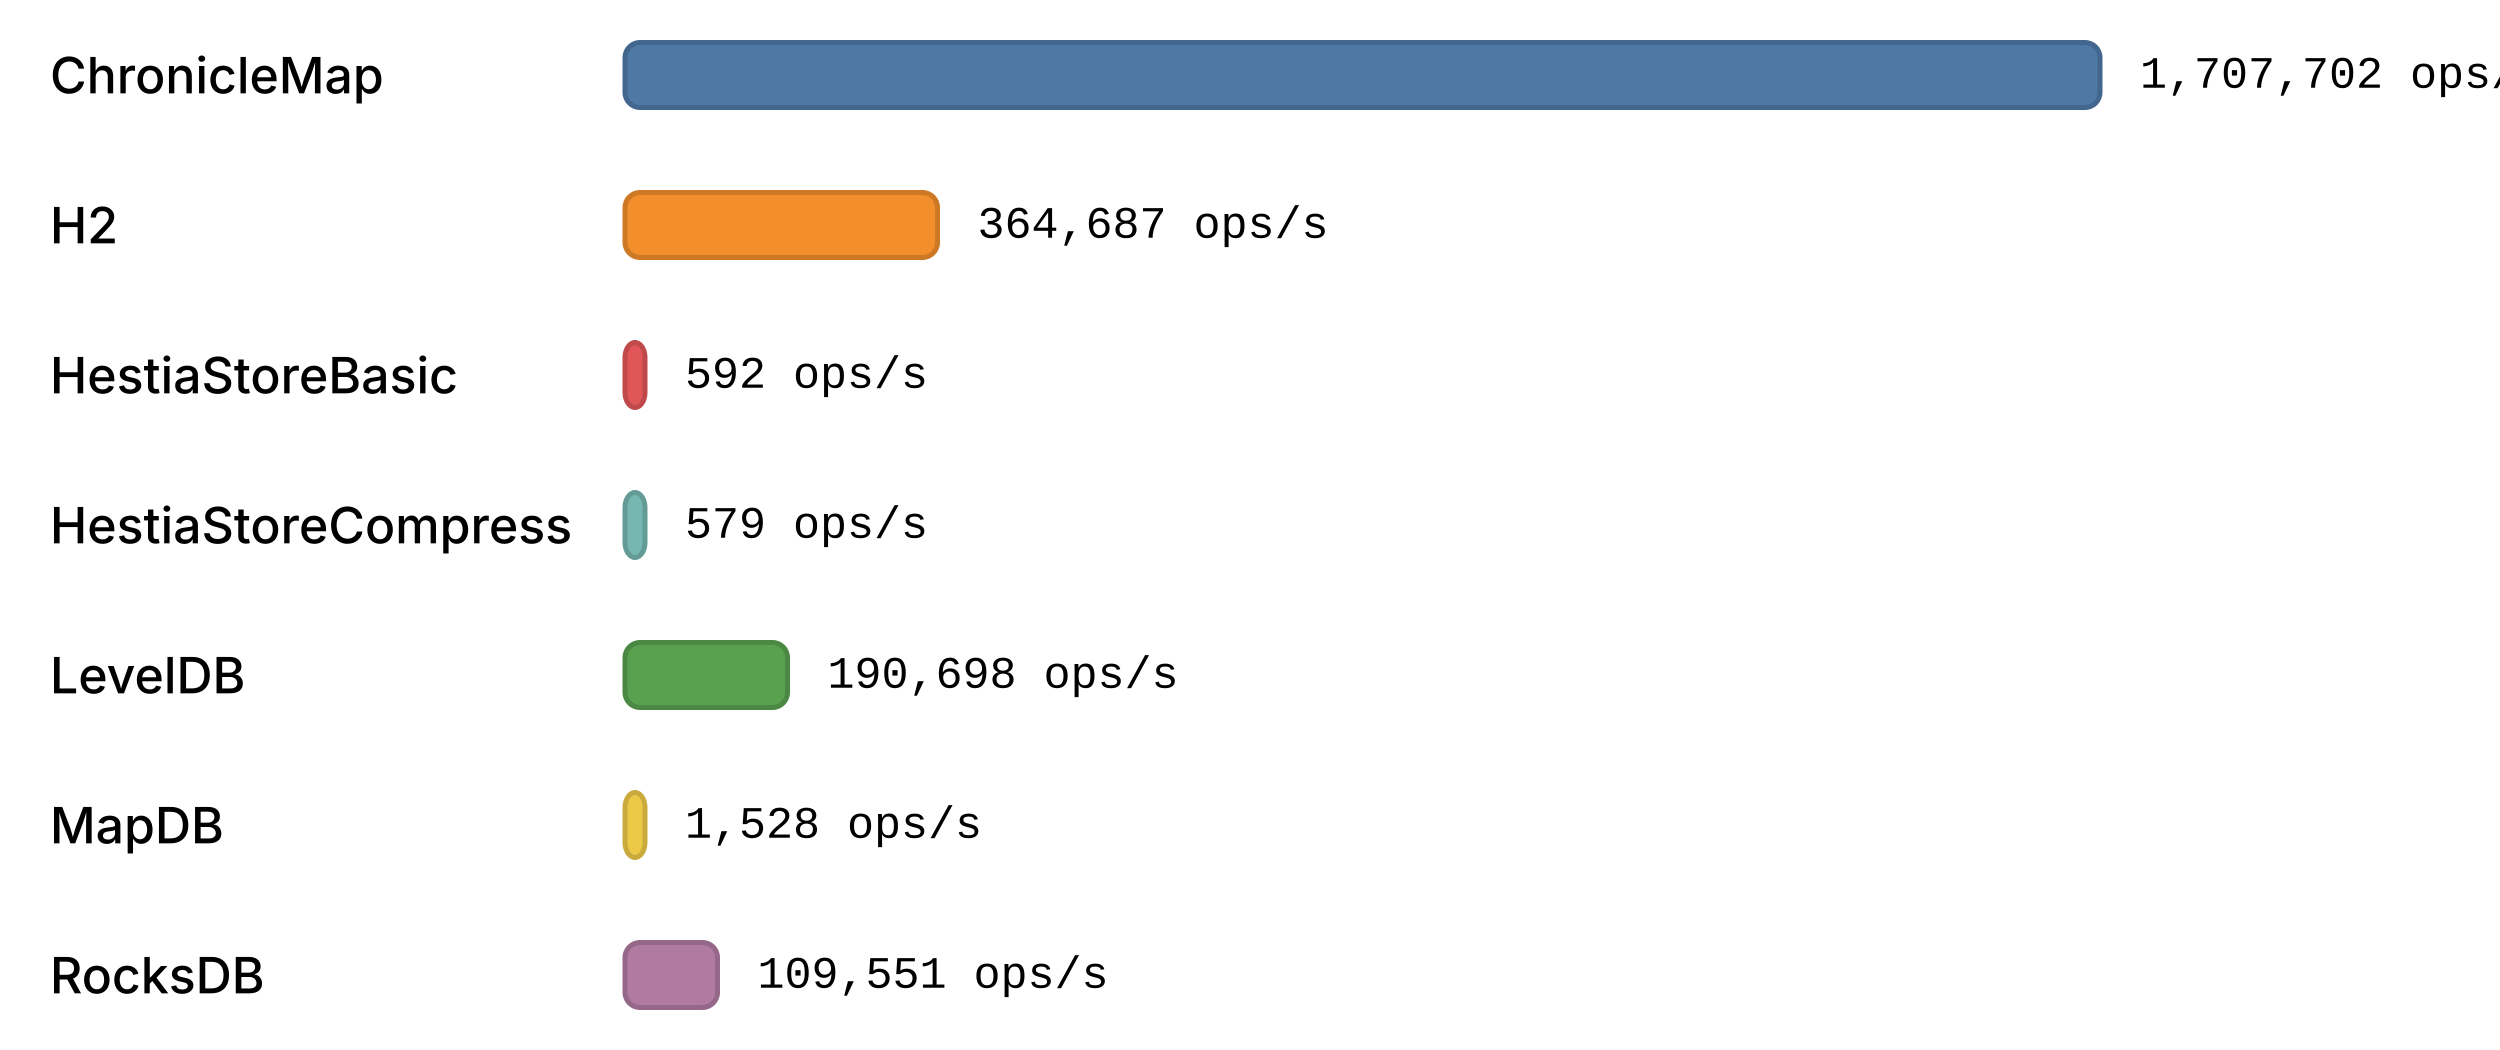
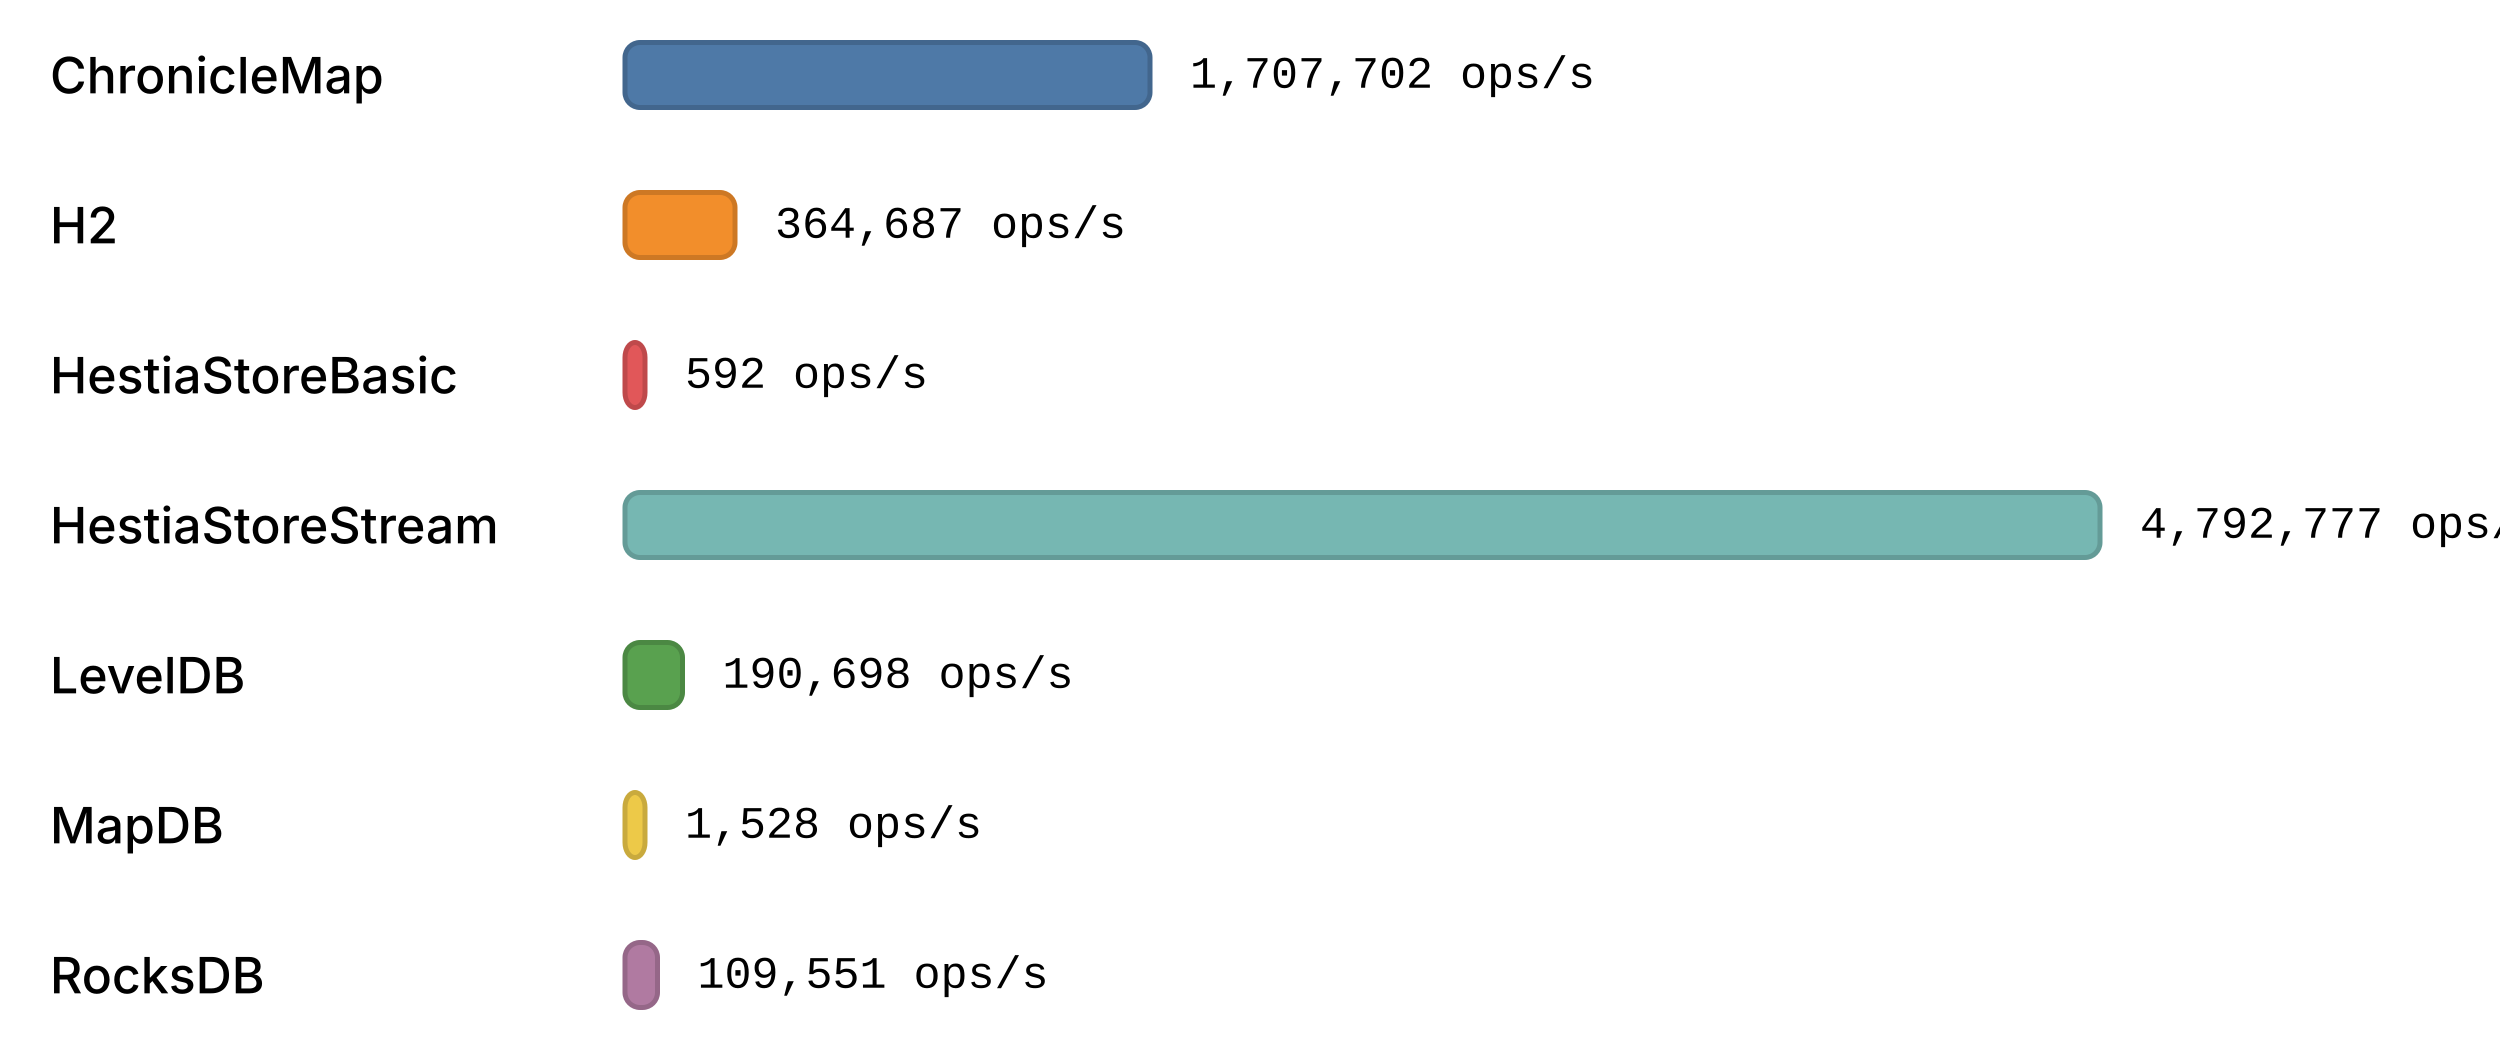
<svg xmlns="http://www.w3.org/2000/svg" width="1000" height="420" viewBox="0 0 1000 420">
  <style>
        text { fill: currentColor; dominant-baseline: middle; }
        .label { font: 500 20px "Inter", "Helvetica Neue", Arial, sans-serif; }
        .value { font: 18px "IBM Plex Mono", "Courier New", monospace; }
    </style>
  <rect x="0" y="10" width="1000" height="40" fill="rgba(255,255,255,0.15)" />
  <text class="label" x="20" y="30">ChronicleMap</text>
-   <rect x="250" y="17" width="590" height="26" rx="6" ry="6" fill="#4E79A7" stroke="#42668D" stroke-width="2" />
-   <text class="value" x="856" y="30">1,707,702 ops/s</text>
+   <rect x="250" y="17" width="210" height="26" rx="6" ry="6" fill="#4E79A7" stroke="#42668D" stroke-width="2" />
+   <text class="value" x="476" y="30">1,707,702 ops/s</text>
  <rect x="0" y="70" width="1000" height="40" fill="rgba(255,255,255,0.15)" />
  <text class="label" x="20" y="90">H2</text>
-   <rect x="250" y="77" width="125" height="26" rx="6" ry="6" fill="#F28E2B" stroke="#CD7824" stroke-width="2" />
-   <text class="value" x="391" y="90">364,687 ops/s</text>
+   <rect x="250" y="77" width="44" height="26" rx="6" ry="6" fill="#F28E2B" stroke="#CD7824" stroke-width="2" />
+   <text class="value" x="310" y="90">364,687 ops/s</text>
  <rect x="0" y="130" width="1000" height="40" fill="rgba(255,255,255,0.15)" />
  <text class="label" x="20" y="150">HestiaStoreBasic</text>
  <rect x="250" y="137" width="8" height="26" rx="6" ry="6" fill="#E15759" stroke="#BF494B" stroke-width="2" />
  <text class="value" x="274" y="150">592 ops/s</text>
  <rect x="0" y="190" width="1000" height="40" fill="rgba(255,255,255,0.15)" />
-   <text class="label" x="20" y="210">HestiaStoreCompress</text>
-   <rect x="250" y="197" width="8" height="26" rx="6" ry="6" fill="#76B7B2" stroke="#649B97" stroke-width="2" />
-   <text class="value" x="274" y="210">579 ops/s</text>
+   <text class="label" x="20" y="210">HestiaStoreStream</text>
+   <rect x="250" y="197" width="590" height="26" rx="6" ry="6" fill="#76B7B2" stroke="#649B97" stroke-width="2" />
+   <text class="value" x="856" y="210">4,792,777 ops/s</text>
  <rect x="0" y="250" width="1000" height="40" fill="rgba(255,255,255,0.15)" />
  <text class="label" x="20" y="270">LevelDB</text>
-   <rect x="250" y="257" width="65" height="26" rx="6" ry="6" fill="#59A14F" stroke="#4B8843" stroke-width="2" />
-   <text class="value" x="331" y="270">190,698 ops/s</text>
+   <rect x="250" y="257" width="23" height="26" rx="6" ry="6" fill="#59A14F" stroke="#4B8843" stroke-width="2" />
+   <text class="value" x="289" y="270">190,698 ops/s</text>
  <rect x="0" y="310" width="1000" height="40" fill="rgba(255,255,255,0.15)" />
  <text class="label" x="20" y="330">MapDB</text>
  <rect x="250" y="317" width="8" height="26" rx="6" ry="6" fill="#EDC948" stroke="#C9AA3D" stroke-width="2" />
  <text class="value" x="274" y="330">1,528 ops/s</text>
  <rect x="0" y="370" width="1000" height="40" fill="rgba(255,255,255,0.15)" />
  <text class="label" x="20" y="390">RocksDB</text>
-   <rect x="250" y="377" width="37" height="26" rx="6" ry="6" fill="#B07AA1" stroke="#956788" stroke-width="2" />
-   <text class="value" x="303" y="390">109,551 ops/s</text>
+   <rect x="250" y="377" width="13" height="26" rx="6" ry="6" fill="#B07AA1" stroke="#956788" stroke-width="2" />
+   <text class="value" x="279" y="390">109,551 ops/s</text>
</svg>
